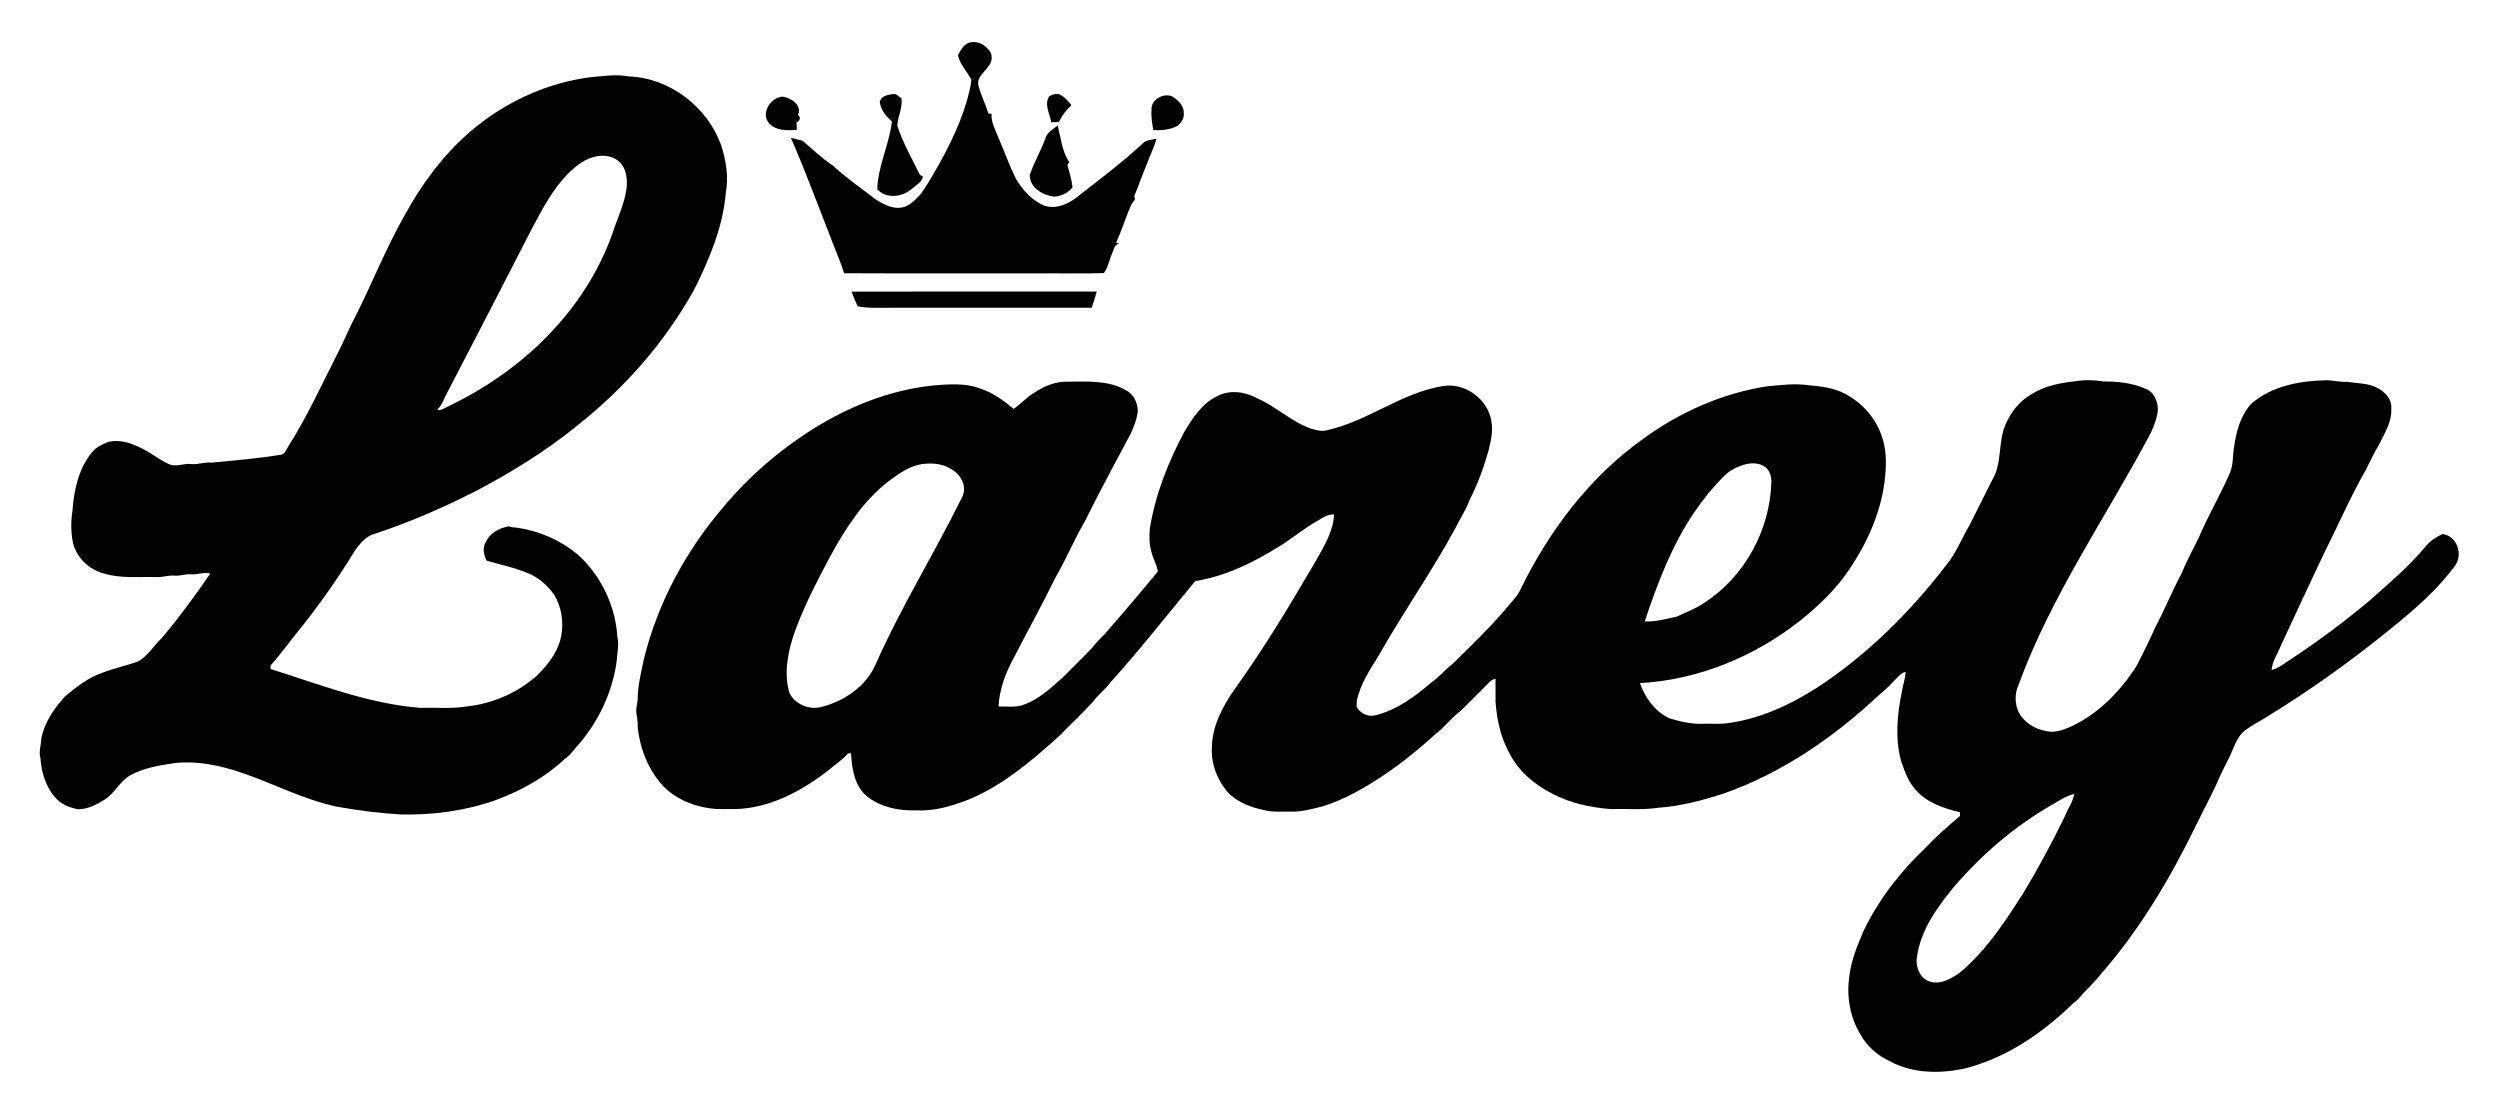
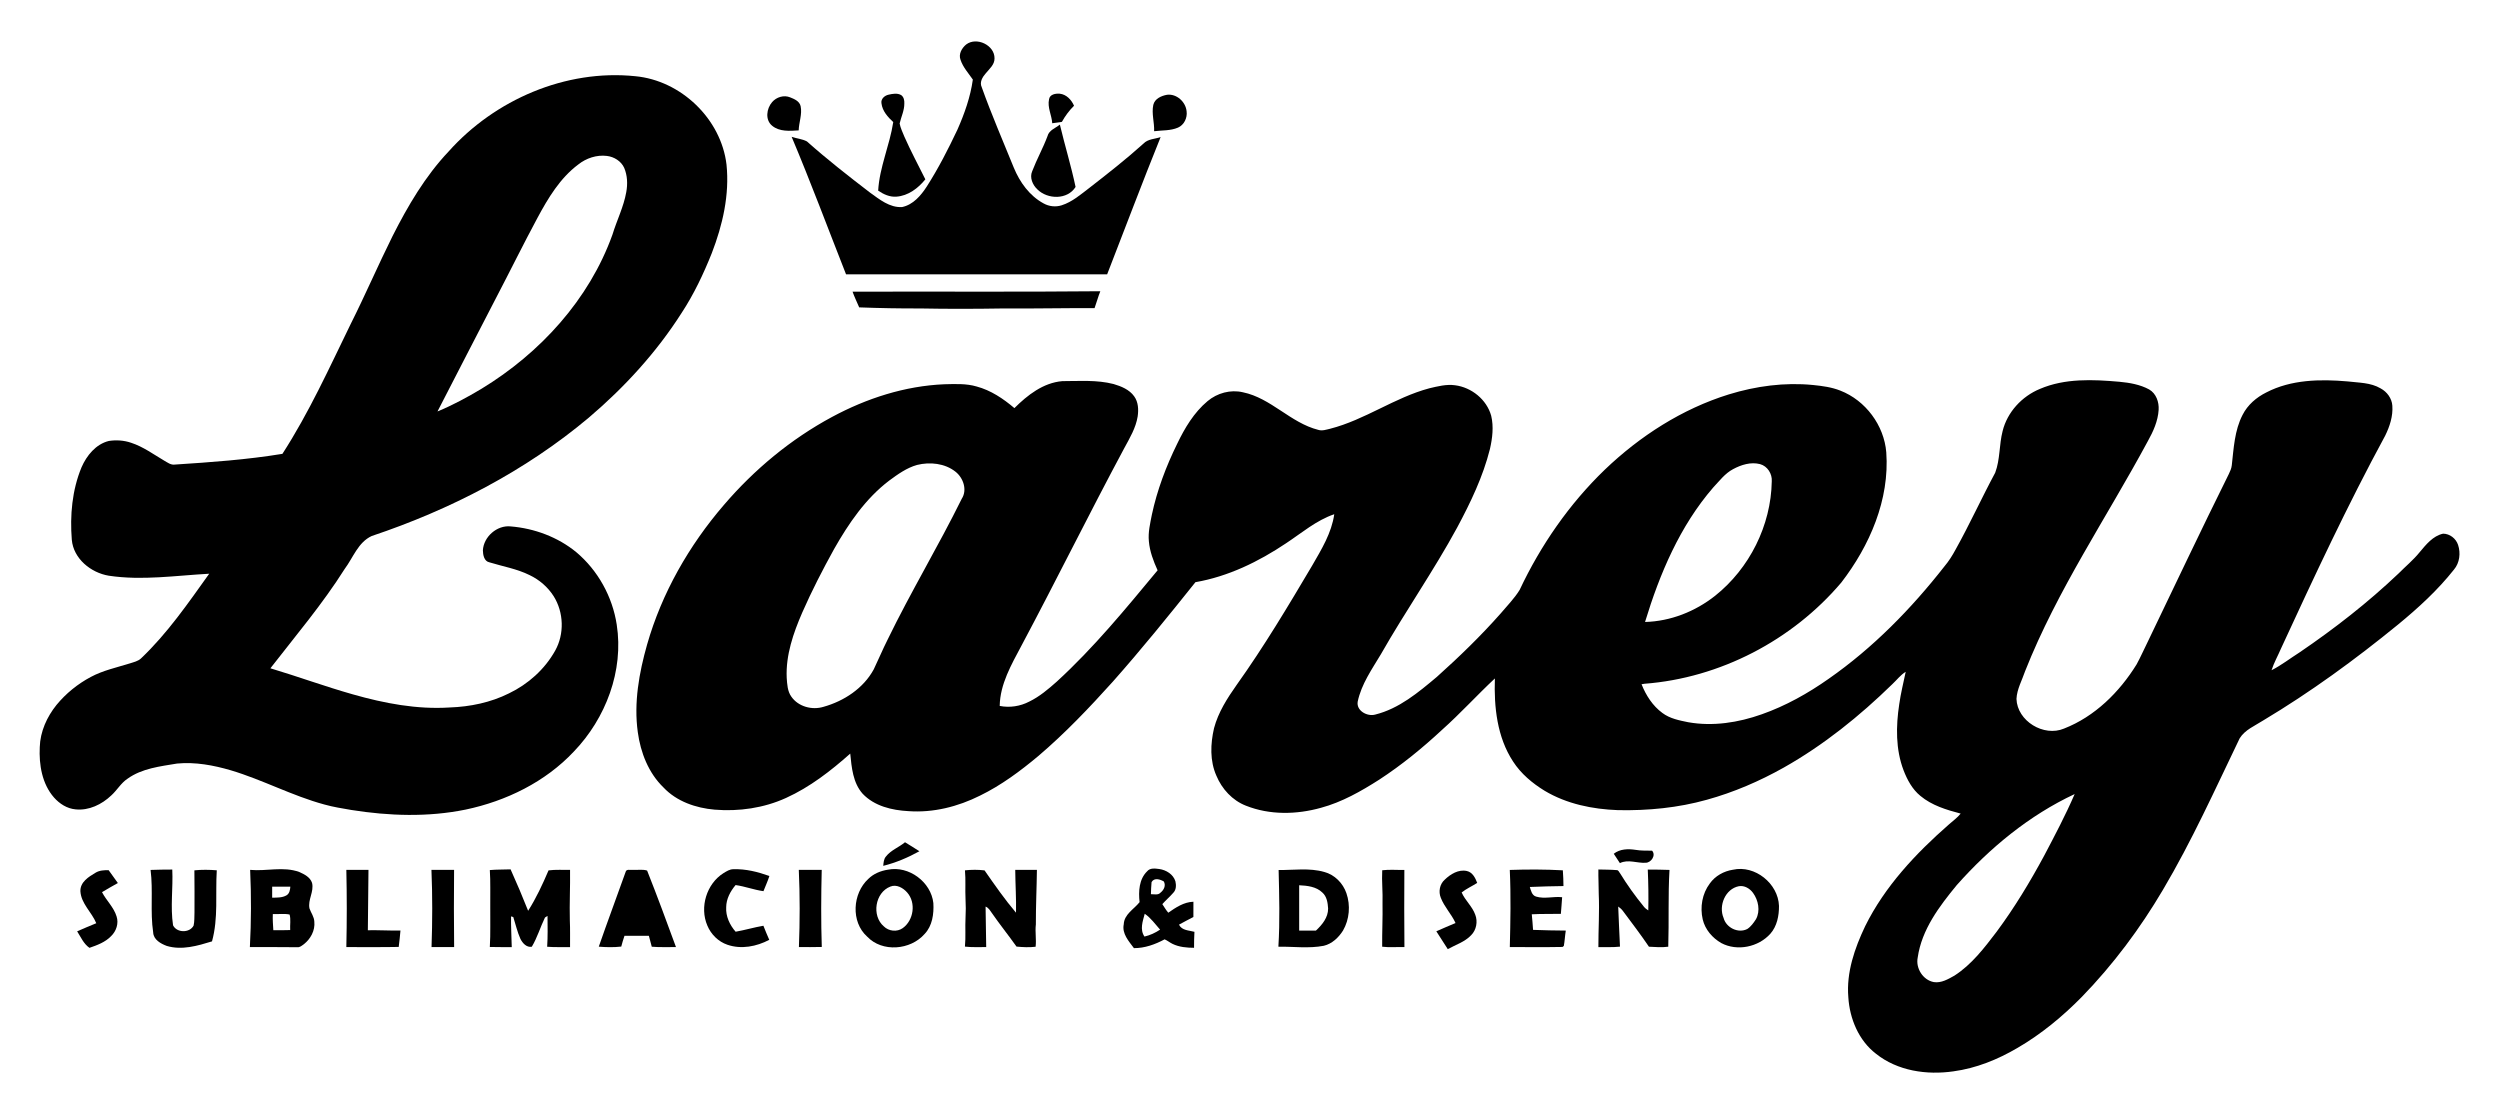
- <svg xmlns="http://www.w3.org/2000/svg" width="1571pt" height="701pt" viewBox="0 0 1571 701" version="1.1">
-   <g id="#010101ff">
-     <path fill="#010101" opacity="1.00" d=" M 601.95 34.78 C 603.78 31.13 606.40 26.57 611.01 26.47 C 614.89 26.06 618.52 28.10 620.99 30.96 C 623.87 33.56 623.82 38.51 621.36 41.37 C 618.93 45.12 614.20 47.97 614.68 53.01 C 616.11 59.27 619.20 65.01 621.03 71.15 C 621.54 71.28 622.57 71.52 623.09 71.65 C 622.70 76.81 625.46 81.27 627.13 85.95 C 630.95 94.52 634.04 103.42 638.15 111.87 C 642.29 119.10 648.16 125.72 655.93 129.11 C 663.02 131.68 670.58 128.62 676.25 124.26 C 690.39 113.13 704.94 102.43 718.10 90.13 C 720.33 87.79 723.77 87.89 726.71 87.19 C 725.31 92.54 722.72 97.46 720.87 102.65 C 717.96 109.49 715.57 116.54 712.70 123.40 C 714.33 125.39 711.57 126.99 710.85 128.77 C 707.34 136.51 705.03 144.78 701.33 152.44 C 701.86 152.62 702.94 153.00 703.48 153.19 C 700.31 153.15 700.06 156.76 698.98 158.96 C 697.10 163.11 696.40 167.90 693.66 171.60 C 680.12 172.08 666.54 171.66 652.98 171.80 C 612.13 171.74 571.28 171.92 530.43 171.71 C 527.73 163.08 523.92 154.84 520.85 146.33 C 512.96 126.38 505.56 106.22 496.97 86.55 C 499.44 87.18 501.90 87.88 504.39 88.46 C 510.53 93.68 516.34 99.40 523.09 103.83 C 531.53 111.52 540.90 118.18 550.01 125.09 C 555.61 128.79 562.96 132.57 569.63 129.48 C 575.63 126.37 579.77 120.71 583.18 115.05 C 593.10 98.57 602.35 81.43 607.74 62.88 C 608.73 58.58 610.23 54.29 610.34 49.85 C 607.48 44.86 603.40 40.49 601.95 34.78 Z" />
-     <path fill="#010101" opacity="1.00" d=" M 371.51 48.46 C 379.33 47.86 387.25 46.48 395.06 48.02 C 421.05 48.93 444.96 67.44 453.37 91.88 C 456.30 101.25 457.93 111.33 456.10 121.08 C 454.33 142.67 445.73 162.93 436.15 182.11 C 417.75 215.22 392.27 244.16 362.58 267.57 C 343.08 283.45 321.56 296.68 299.35 308.39 C 278.96 318.79 257.92 328.01 236.18 335.20 C 230.36 336.48 226.28 341.36 223.02 346.01 C 213.31 361.96 202.60 377.28 191.11 391.99 C 183.95 400.62 177.46 409.80 170.02 418.20 C 170.02 418.75 170.00 419.84 170.00 420.39 C 200.85 430.08 231.44 442.23 263.98 444.81 C 273.66 444.52 283.42 445.51 293.03 443.97 C 308.92 442.29 324.33 435.81 336.46 425.39 C 343.73 418.50 350.49 410.22 352.55 400.18 C 354.38 391.30 353.00 381.72 348.34 373.90 C 344.31 368.19 338.95 363.25 332.45 360.50 C 323.90 356.78 314.72 354.92 305.79 352.33 C 303.92 348.68 303.03 344.08 305.40 340.43 C 307.96 334.83 313.84 331.79 319.65 330.71 C 321.36 331.41 323.20 331.51 325.02 331.59 C 339.50 333.80 353.49 339.96 364.47 349.75 C 378.14 362.84 386.74 381.07 387.93 399.99 C 389.21 405.26 387.74 410.55 387.47 415.84 C 384.87 434.47 376.65 452.18 364.66 466.63 C 361.35 470.00 358.88 474.17 354.93 476.90 C 342.65 488.46 327.63 496.76 311.90 502.64 C 292.75 509.56 272.24 512.20 251.96 511.83 C 238.65 511.04 225.36 509.35 212.18 507.00 C 190.50 502.55 170.89 491.83 150.00 484.95 C 137.23 480.80 123.71 478.08 110.25 479.46 C 100.64 480.87 90.72 482.37 82.08 487.07 C 75.22 490.76 72.18 498.63 65.54 502.58 C 60.60 505.72 55.05 508.59 49.05 508.53 C 44.19 507.66 39.33 505.78 35.76 502.27 C 29.07 495.43 26.05 485.88 25.42 476.52 C 24.17 472.38 25.87 468.25 25.97 464.08 C 27.92 453.99 33.94 445.26 40.72 437.76 C 47.91 431.73 55.47 425.73 64.49 422.71 C 71.73 419.84 79.40 418.32 86.71 415.71 C 93.00 412.18 96.67 405.60 101.82 400.76 C 112.67 387.90 122.64 374.29 132.13 360.41 C 128.03 359.28 124.07 361.28 119.97 360.90 C 116.56 360.56 113.30 362.02 109.89 361.73 C 105.87 361.32 102.00 362.94 97.98 362.63 C 86.95 362.33 75.64 363.66 64.94 360.27 C 55.76 357.79 47.98 350.32 45.83 340.95 C 44.52 334.41 44.49 327.58 45.54 321.01 C 46.43 307.98 49.42 294.28 57.98 284.03 C 60.49 281.03 64.15 279.25 67.71 277.78 C 77.22 275.41 86.37 279.97 94.35 284.68 C 98.25 287.16 102.08 289.83 106.31 291.74 C 110.73 293.62 115.40 291.08 119.98 291.60 C 124.37 292.07 128.58 290.27 132.96 290.71 C 147.30 289.38 161.72 288.11 176.00 285.86 C 179.09 285.77 179.82 282.39 181.30 280.31 C 193.07 261.70 202.21 241.65 212.16 222.06 C 216.24 214.37 219.32 206.22 223.47 198.57 C 233.92 177.86 242.45 156.21 253.89 136.00 C 265.82 114.01 281.24 93.52 301.11 78.13 C 321.42 62.29 345.90 51.66 371.51 48.46 M 357.04 109.06 C 346.91 119.21 340.42 132.18 333.73 144.69 C 316.08 179.03 298.46 213.39 280.58 247.62 C 278.77 250.97 277.66 254.82 274.74 257.44 C 277.17 258.21 279.31 256.38 281.43 255.50 C 298.23 247.38 314.20 237.47 328.51 225.47 C 353.58 204.66 373.95 177.62 384.85 146.76 C 388.03 136.60 393.20 126.87 393.92 116.08 C 394.00 111.22 393.28 105.82 389.70 102.21 C 385.99 98.27 380.11 97.21 374.97 98.23 C 367.85 99.42 362.04 104.15 357.04 109.06 Z" />
-     <path fill="#010101" opacity="1.00" d=" M 552.85 63.92 C 553.78 60.34 557.84 59.55 561.00 59.12 C 563.24 58.57 564.75 60.74 566.46 61.79 C 567.39 67.80 564.08 73.22 563.87 79.03 C 567.37 89.84 573.11 99.75 578.09 109.92 C 578.57 110.16 579.53 110.64 580.01 110.88 C 579.27 114.66 575.41 116.40 572.82 118.82 C 566.84 123.89 556.97 125.07 551.26 118.99 C 551.70 104.38 558.72 90.93 560.50 76.49 C 556.90 73.14 553.31 69.03 552.85 63.92 Z" />
-     <path fill="#010101" opacity="1.00" d=" M 659.38 60.47 C 661.07 59.44 663.09 58.91 665.09 59.00 C 668.50 60.38 671.06 63.22 673.27 66.07 C 670.00 69.10 667.29 72.69 665.36 76.71 C 663.76 76.76 662.16 76.81 660.57 76.84 C 659.81 71.48 655.89 65.59 659.38 60.47 Z" />
-     <path fill="#010101" opacity="1.00" d=" M 723.62 69.07 C 722.97 61.98 733.02 57.14 738.29 61.69 C 741.18 63.90 744.11 67.06 743.87 70.97 C 744.36 74.42 742.15 77.54 739.42 79.38 C 734.85 81.51 729.71 82.14 724.71 81.70 C 724.04 77.52 723.24 73.32 723.62 69.07 Z" />
-     <path fill="#010101" opacity="1.00" d=" M 483.41 77.63 C 477.67 71.28 484.40 60.79 492.10 60.74 C 497.28 61.72 504.21 66.06 501.44 72.28 C 503.51 73.45 502.63 76.28 500.56 76.81 C 500.57 78.42 500.61 80.04 500.67 81.66 C 494.77 82.03 487.81 82.26 483.41 77.63 Z" />
-     <path fill="#010101" opacity="1.00" d=" M 656.93 86.99 C 657.89 83.05 661.85 81.27 664.66 78.81 C 666.59 86.66 667.40 95.17 671.98 102.05 C 671.66 102.42 671.03 103.18 670.72 103.56 C 672.01 108.23 673.48 112.90 673.99 117.75 C 671.10 121.27 666.67 123.50 662.11 123.54 C 655.16 122.68 647.10 117.90 647.11 110.10 C 649.65 102.12 654.07 94.87 656.93 86.99 Z" />
-     <path fill="#010101" opacity="1.00" d=" M 535.04 183.25 C 586.42 183.14 637.81 183.22 689.20 183.21 C 688.29 186.65 687.10 190.01 686.03 193.40 C 644.02 193.41 602.00 193.40 559.99 193.40 C 552.98 193.30 545.92 193.86 539.00 192.51 C 537.48 189.51 536.37 186.33 535.04 183.25 Z" />
-     <path fill="#010101" opacity="1.00" d=" M 1303.88 239.61 C 1309.83 238.61 1315.97 238.72 1321.93 239.72 C 1330.97 239.70 1340.25 240.63 1348.57 244.45 C 1353.55 246.31 1355.81 252.02 1356.02 256.98 C 1355.79 262.13 1353.76 266.97 1351.76 271.65 C 1323.77 324.47 1289.02 374.05 1268.38 430.51 C 1266.00 435.86 1266.05 442.18 1268.50 447.49 C 1271.93 454.01 1278.78 458.32 1285.99 459.39 C 1291.07 460.73 1296.28 458.78 1300.93 456.80 C 1318.42 448.81 1332.34 434.55 1342.59 418.52 C 1346.68 410.55 1350.74 402.55 1354.31 394.33 C 1360.08 383.51 1364.63 372.11 1370.42 361.30 C 1373.80 353.26 1377.89 345.55 1381.76 337.73 C 1387.59 323.97 1395.25 311.06 1401.19 297.34 C 1403.52 292.23 1402.89 286.50 1403.86 281.10 C 1405.18 271.35 1407.87 261.15 1414.69 253.74 C 1427.60 242.41 1445.34 239.30 1461.96 238.95 C 1466.36 238.92 1470.63 240.31 1475.06 239.91 C 1481.21 240.97 1487.74 240.66 1493.46 243.57 C 1498.61 245.87 1503.28 250.98 1502.66 256.98 C 1503.11 265.35 1498.34 272.56 1494.78 279.75 C 1491.68 284.85 1489.20 290.29 1486.51 295.60 C 1476.89 312.43 1469.23 330.27 1460.49 347.56 C 1451.45 366.83 1442.31 386.05 1433.43 405.40 C 1431.42 410.61 1427.96 415.35 1427.42 421.05 C 1431.98 419.94 1435.52 416.77 1439.42 414.35 C 1456.51 403.14 1472.87 390.84 1488.60 377.79 C 1500.96 366.80 1513.74 356.12 1524.31 343.30 C 1527.16 339.85 1530.91 337.35 1534.99 335.58 C 1543.81 336.71 1547.82 348.05 1543.02 355.10 C 1532.03 370.25 1517.77 382.63 1503.28 394.33 C 1477.92 415.08 1451.19 434.17 1423.22 451.24 C 1419.03 453.61 1414.84 456.03 1410.93 458.85 C 1406.94 461.83 1404.98 466.57 1403.06 470.98 C 1400.95 476.37 1398.00 481.35 1395.57 486.59 C 1391.00 497.41 1385.28 507.71 1380.16 518.27 C 1363.82 551.96 1344.47 584.46 1319.71 612.67 C 1315.56 618.13 1310.14 622.43 1306.00 627.89 C 1301.20 631.43 1297.40 636.06 1292.69 639.71 C 1276.24 653.83 1257.16 665.40 1236.12 671.09 C 1220.00 674.88 1202.10 674.89 1187.27 666.73 C 1179.67 663.12 1173.09 657.39 1169.04 649.96 C 1162.52 639.20 1160.29 626.19 1162.09 613.81 C 1163.16 603.71 1167.14 594.26 1171.06 585.00 C 1180.40 565.55 1193.79 548.19 1209.36 533.33 C 1216.33 525.95 1223.96 519.28 1231.70 512.72 C 1231.67 512.14 1231.62 510.96 1231.59 510.38 C 1221.65 508.01 1211.18 504.60 1204.19 496.72 C 1199.48 491.83 1197.10 485.33 1194.90 479.05 C 1190.74 464.74 1192.11 449.54 1195.04 435.14 C 1195.75 430.84 1197.20 426.68 1197.54 422.32 C 1194.87 422.56 1193.32 424.84 1191.55 426.52 C 1188.17 429.86 1185.03 433.45 1181.24 436.32 C 1152.82 463.03 1119.91 485.82 1082.88 498.76 C 1069.59 503.02 1055.95 506.64 1041.98 507.60 C 1032.06 509.11 1021.99 508.11 1012.00 508.42 C 999.60 507.44 987.10 504.80 976.01 499.01 C 964.23 493.19 953.54 484.12 947.89 472.06 C 942.78 462.53 940.59 451.74 939.80 441.04 C 939.73 436.19 939.87 431.33 939.76 426.48 C 936.71 427.13 934.96 429.88 932.82 431.87 C 927.62 436.97 922.63 442.30 917.29 447.24 C 911.55 451.51 907.30 457.40 901.61 461.72 C 891.65 470.81 881.12 479.28 869.96 486.85 C 858.06 494.82 845.52 502.12 831.82 506.53 C 825.01 508.23 818.12 510.26 811.02 510.02 C 805.70 509.82 800.29 510.54 795.06 509.24 C 786.33 507.47 777.49 504.29 771.32 497.60 C 764.86 489.98 760.98 480.02 761.55 469.98 C 761.59 456.30 768.34 443.91 775.93 432.97 C 794.44 407.26 810.72 380.03 826.72 352.72 C 831.89 343.55 837.83 334.04 838.33 323.24 C 834.26 323.07 830.91 325.51 827.58 327.48 C 819.37 332.08 812.19 338.24 804.19 343.17 C 787.93 353.36 770.24 362.10 751.13 365.14 C 733.40 386.39 716.39 408.30 697.79 428.82 C 694.65 433.31 690.04 436.48 686.88 440.97 C 680.03 448.42 672.60 455.31 665.56 462.58 C 648.11 478.21 629.84 493.92 607.84 502.77 C 597.69 506.65 586.94 509.84 575.95 509.20 C 565.26 509.66 553.90 507.42 545.27 500.79 C 537.00 494.33 535.26 483.07 534.81 473.25 C 534.30 473.32 533.29 473.46 532.79 473.54 C 529.02 477.91 524.05 480.95 519.73 484.71 C 503.06 497.49 483.39 507.92 461.96 508.43 C 457.98 508.34 454.00 508.49 450.02 508.38 C 438.33 507.50 426.60 503.30 417.95 495.19 C 407.86 485.10 402.27 471.12 400.74 457.08 C 400.87 454.02 400.36 451.01 399.89 448.01 C 399.42 444.98 400.68 442.07 400.74 439.06 C 400.83 430.54 402.92 422.21 404.70 413.92 C 413.28 378.97 430.82 346.49 454.12 319.16 C 471.25 298.46 492.05 280.86 515.07 267.02 C 539.84 252.28 567.97 242.31 596.96 241.57 C 603.34 241.37 609.84 241.82 615.86 244.12 C 623.81 246.66 630.67 251.63 636.98 256.95 C 641.47 253.84 645.08 249.62 649.83 246.86 C 656.07 242.63 663.42 239.58 671.08 239.85 C 683.16 239.81 696.14 238.83 707.07 244.98 C 712.08 247.25 714.84 252.75 715.01 258.07 C 714.49 263.16 712.65 267.98 710.50 272.59 C 700.73 290.87 690.86 309.10 681.68 327.70 C 674.93 339.19 669.89 351.59 663.17 363.09 C 655.13 379.58 646.23 395.61 637.83 411.92 C 632.33 421.77 628.04 432.59 627.47 443.98 C 632.87 443.78 638.53 444.82 643.67 442.70 C 652.84 439.38 660.05 432.54 667.27 426.26 C 673.70 419.68 680.37 413.32 686.72 406.66 C 689.62 402.61 693.62 399.55 696.63 395.60 C 707.20 383.68 717.32 371.37 727.59 359.19 C 727.04 354.74 724.41 350.94 723.52 346.57 C 722.06 341.91 722.21 336.97 722.55 332.16 C 726.02 310.75 734.04 290.30 744.29 271.26 C 749.52 262.57 755.45 253.38 764.96 248.94 C 772.90 244.62 782.81 246.23 790.45 250.48 C 802.15 255.66 811.56 265.01 823.73 269.30 C 826.89 270.25 830.28 271.32 833.60 270.42 C 859.49 264.81 880.83 246.57 907.21 242.52 C 920.97 240.50 935.16 251.07 937.20 264.82 C 938.39 271.04 936.81 277.33 935.34 283.36 C 932.29 294.02 928.45 304.49 923.40 314.37 C 921.27 320.52 917.42 325.80 914.70 331.66 C 899.75 359.23 881.63 384.92 866.22 412.22 C 860.78 420.95 854.96 429.77 852.68 439.95 C 852.56 441.39 852.49 442.84 852.49 444.30 C 854.97 448.51 860.31 450.91 865.04 449.30 C 878.05 445.92 889.10 437.73 899.15 429.11 C 904.25 425.61 908.12 420.72 913.03 417.00 C 924.26 405.93 935.68 395.02 945.90 383.00 C 949.02 379.06 952.87 375.60 955.16 371.05 C 973.14 333.88 998.83 299.75 1032.67 275.67 C 1055.71 258.92 1082.47 246.99 1110.73 242.73 C 1119.41 241.97 1128.18 240.78 1136.88 242.13 C 1143.67 242.62 1150.51 243.57 1156.84 246.21 C 1168.62 251.47 1178.25 261.56 1182.42 273.83 C 1185.36 281.78 1185.43 290.45 1184.68 298.79 C 1182.84 319.98 1174.02 340.00 1162.30 357.54 C 1153.93 370.16 1142.85 380.70 1131.08 390.12 C 1102.44 412.69 1067.07 427.25 1030.54 429.28 C 1033.83 438.56 1040.13 447.36 1049.31 451.46 C 1056.04 453.44 1063.00 455.13 1070.07 454.82 C 1074.72 454.66 1079.40 455.05 1084.06 454.64 C 1104.93 452.21 1124.51 443.25 1142.04 431.99 C 1173.59 411.34 1200.58 384.37 1223.48 354.54 C 1229.54 347.07 1232.86 337.95 1237.78 329.78 C 1242.54 320.48 1247.09 311.07 1251.84 301.76 C 1258.26 291.28 1255.44 278.17 1260.12 267.08 C 1263.48 259.15 1269.09 251.89 1276.70 247.64 C 1284.82 242.52 1294.46 240.61 1303.88 239.61 M 579.49 291.60 C 571.49 292.77 564.78 297.68 558.45 302.37 C 542.20 314.88 530.98 332.53 521.33 350.33 C 513.48 365.12 505.71 380.03 499.89 395.75 C 495.36 408.10 492.38 422.00 495.91 434.97 C 499.14 442.52 508.50 446.35 516.27 444.23 C 530.62 440.55 544.31 431.26 550.32 417.34 C 566.24 381.28 587.20 347.77 604.57 312.43 C 608.09 305.85 603.60 297.71 597.44 294.60 C 592.15 291.22 585.54 290.90 579.49 291.60 M 1097.42 291.64 C 1092.15 292.88 1087.12 295.42 1083.26 299.25 C 1076.39 306.20 1070.17 313.79 1064.72 321.90 C 1050.48 342.81 1041.52 366.66 1033.53 390.50 C 1040.38 390.84 1046.98 388.86 1053.63 387.53 C 1059.40 384.76 1065.49 382.55 1070.84 378.91 C 1096.24 362.56 1112.31 333.07 1113.13 302.96 C 1113.25 299.50 1112.18 295.77 1109.37 293.57 C 1106.02 290.94 1101.41 290.80 1097.42 291.64 M 1288.36 506.35 C 1265.17 519.86 1244.58 537.68 1227.20 558.08 C 1217.00 570.70 1206.97 584.60 1204.67 601.08 C 1203.69 605.61 1205.16 610.42 1208.07 613.95 C 1211.26 617.34 1216.49 618.16 1220.84 616.83 C 1226.89 614.92 1232.21 611.14 1236.65 606.67 C 1250.47 593.76 1260.82 577.73 1271.01 561.95 C 1280.55 546.19 1289.27 529.93 1297.36 513.38 C 1299.19 508.45 1302.57 504.14 1303.48 498.88 C 1297.93 500.23 1293.32 503.71 1288.36 506.35 Z" />
+ <svg xmlns="http://www.w3.org/2000/svg" width="1885pt" height="841pt" viewBox="0 0 1885 841" version="1.1">
+   <g id="#000000ff">
+     <path fill="#000000" opacity="1.00" d=" M 728.47 33.56 C 736.31 27.53 750.07 34.06 749.87 44.08 C 749.92 48.82 745.91 52.02 743.18 55.39 C 740.72 58.16 738.44 62.03 740.23 65.77 C 747.54 86.29 756.25 106.28 764.42 126.47 C 768.93 137.38 776.26 147.65 786.83 153.36 C 790.94 155.68 795.96 156.24 800.48 154.80 C 808.50 152.25 814.92 146.57 821.51 141.57 C 835.36 130.81 849.18 119.98 862.22 108.23 C 865.58 104.73 870.78 104.85 875.11 103.37 C 861.25 137.69 848.22 172.34 834.79 206.84 C 769.16 206.80 703.54 206.82 637.91 206.83 C 624.30 172.25 611.32 137.41 596.89 103.16 C 600.69 104.46 604.86 104.74 608.43 106.64 C 623.67 120.22 639.78 132.79 655.98 145.21 C 663.14 150.33 670.83 156.70 680.18 156.12 C 688.49 154.39 694.36 147.46 698.78 140.65 C 707.54 126.96 714.96 112.45 721.90 97.76 C 727.24 85.70 731.70 73.12 733.52 60.01 C 730.24 55.21 726.12 50.76 724.26 45.15 C 722.58 40.82 725.18 36.29 728.47 33.56 Z" />
+     <path fill="#000000" opacity="1.00" d=" M 338.26 114.21 C 373.12 75.17 426.53 52.06 479.03 57.46 C 513.46 60.67 543.74 89.67 547.79 124.11 C 550.15 146.87 544.86 169.71 536.70 190.85 C 530.44 206.51 523.20 221.85 513.93 235.96 C 494.96 265.74 470.85 292.03 444.01 314.86 C 396.07 355.15 339.47 384.32 280.27 404.15 C 269.98 408.90 266.27 420.46 259.89 428.98 C 243.21 455.39 222.99 479.26 203.88 503.89 C 224.72 510.14 245.17 517.64 266.11 523.57 C 289.77 530.30 314.36 535.03 339.07 533.43 C 354.46 532.89 369.92 529.72 383.76 522.80 C 398.20 515.86 410.75 504.66 418.58 490.62 C 425.64 478.04 425.11 461.71 417.45 449.52 C 413.08 442.66 406.68 437.13 399.34 433.64 C 389.76 428.88 379.11 427.11 368.97 423.98 C 365.02 423.19 364.15 418.37 364.10 414.99 C 364.61 404.76 374.74 395.82 385.01 396.91 C 402.91 398.37 420.56 404.91 434.51 416.34 C 450.85 430.09 461.82 449.93 465.02 471.03 C 470.42 505.72 456.74 541.64 432.71 566.64 C 411.17 589.62 381.61 604.01 351.04 610.44 C 322.70 616.23 293.36 615.24 264.91 610.72 C 258.10 609.54 251.25 608.48 244.58 606.60 C 220.34 600.04 198.06 587.96 174.01 580.80 C 160.93 576.96 147.19 574.42 133.53 575.71 C 120.72 577.85 107.02 579.35 96.17 587.14 C 91.18 590.43 88.27 595.83 83.89 599.77 C 76.78 606.54 67.00 611.33 56.99 610.26 C 50.56 609.71 44.88 606.03 40.69 601.29 C 31.68 591.01 29.34 576.59 29.98 563.35 C 30.32 551.65 35.35 540.54 42.60 531.52 C 49.70 522.88 58.55 515.71 68.41 510.45 C 77.67 505.48 88.03 503.28 97.99 500.18 C 100.88 499.21 104.08 498.58 106.36 496.41 C 126.25 477.52 141.85 454.80 157.74 432.59 C 132.55 433.96 107.16 437.88 82.00 434.08 C 68.50 431.83 55.40 421.26 54.14 407.00 C 52.68 388.60 54.35 369.57 61.45 352.40 C 65.32 343.49 72.26 334.88 82.09 332.48 C 87.69 331.62 93.55 332.01 98.92 333.87 C 107.95 336.82 115.66 342.52 123.76 347.29 C 126.29 348.69 128.82 350.78 131.91 350.28 C 159.00 348.53 186.13 346.60 212.94 342.20 C 232.98 311.18 248.25 277.46 264.40 244.34 C 275.40 222.46 285.08 199.94 295.99 178.01 C 307.51 155.22 320.62 132.86 338.26 114.21 M 436.01 124.03 C 422.26 134.31 413.28 149.35 405.28 164.21 C 394.61 184.06 384.67 204.28 374.23 224.25 C 359.51 252.95 344.50 281.50 329.86 310.24 C 341.38 305.50 352.35 299.53 363.03 293.15 C 407.17 266.31 444.22 225.90 461.81 176.86 C 465.06 166.14 470.24 156.01 472.19 144.92 C 473.34 138.82 473.08 132.31 470.64 126.55 C 468.31 121.47 463.06 118.23 457.62 117.57 C 449.92 116.61 442.02 119.24 436.01 124.03 Z" />
+     <path fill="#000000" opacity="1.00" d=" M 664.63 77.94 C 663.99 74.60 667.05 71.98 670.04 71.38 C 673.09 70.70 676.55 70.04 679.43 71.67 C 681.47 73.05 681.99 75.71 681.86 78.02 C 681.92 83.30 679.46 88.10 678.33 93.14 C 678.99 96.60 680.59 99.78 681.89 103.02 C 686.71 113.97 692.40 124.50 697.71 135.21 C 692.32 141.92 684.76 147.66 675.90 148.28 C 670.88 148.67 666.18 146.51 662.14 143.75 C 663.16 125.97 670.85 109.53 673.51 92.05 C 669.40 88.29 665.31 83.69 664.63 77.94 Z" />
+     <path fill="#000000" opacity="1.00" d=" M 790.99 74.83 C 791.54 71.11 795.96 70.38 799.05 70.65 C 804.11 71.20 807.89 75.26 809.82 79.73 C 806.20 83.32 803.13 87.43 800.67 91.89 C 798.24 92.30 795.80 92.61 793.38 92.93 C 793.03 86.83 789.59 81.00 790.99 74.83 Z" />
+     <path fill="#000000" opacity="1.00" d=" M 869.59 79.08 C 870.69 74.40 875.64 72.24 879.94 71.46 C 887.22 70.56 894.01 76.81 894.70 83.92 C 895.36 88.83 892.85 94.19 888.20 96.22 C 882.53 98.66 876.20 98.18 870.21 98.94 C 870.48 92.30 868.18 85.69 869.59 79.08 Z" />
+     <path fill="#000000" opacity="1.00" d=" M 582.16 77.01 C 585.40 73.21 591.02 71.45 595.74 73.39 C 598.95 74.67 602.79 76.26 603.67 80.02 C 604.97 86.14 602.38 92.19 602.21 98.31 C 595.49 98.74 587.73 99.42 582.20 94.81 C 576.76 90.40 577.96 81.84 582.16 77.01 Z" />
+     <path fill="#000000" opacity="1.00" d=" M 789.80 102.69 C 790.92 98.15 795.87 96.61 799.15 93.95 C 802.88 109.67 807.66 125.14 810.98 140.97 C 804.86 150.75 789.92 150.44 782.21 142.83 C 778.61 139.48 776.17 133.91 778.27 129.14 C 781.70 120.14 786.43 111.71 789.80 102.69 Z" />
+     <path fill="#000000" opacity="1.00" d=" M 642.83 219.94 C 705.10 219.69 767.38 220.22 829.65 219.59 C 827.94 223.75 826.85 228.13 825.29 232.35 C 802.19 232.20 779.11 232.78 756.01 232.58 C 735.33 232.93 714.63 232.97 693.95 232.57 C 678.57 232.62 663.20 232.34 647.83 231.76 C 646.15 227.83 644.27 223.97 642.83 219.94 Z" />
+     <path fill="#000000" opacity="1.00" d=" M 764.86 307.72 C 774.69 297.92 786.63 288.58 800.97 287.38 C 813.84 287.36 826.99 286.31 839.61 289.55 C 845.40 291.25 851.52 293.72 855.16 298.81 C 858.33 303.16 858.55 308.88 857.80 314.03 C 856.41 322.65 851.85 330.25 847.75 337.81 C 821.25 387.24 796.44 437.56 770.06 487.05 C 762.56 501.18 754.05 515.81 753.78 532.27 C 761.33 533.77 769.25 532.55 776.06 529.00 C 783.81 525.23 790.45 519.60 796.84 513.91 C 824.73 488.38 848.74 459.06 872.83 430.02 C 869.68 423.05 866.89 415.78 866.25 408.10 C 865.58 401.34 867.22 394.68 868.50 388.10 C 872.46 369.54 879.22 351.66 887.57 334.66 C 893.28 322.76 900.25 311.03 910.49 302.46 C 917.78 296.36 927.77 293.57 937.12 295.77 C 958.41 300.15 973.05 318.84 993.98 324.12 C 996.96 325.07 1000.01 323.93 1002.93 323.27 C 1029.21 316.55 1051.54 299.76 1077.72 292.77 C 1084.04 291.28 1090.55 289.59 1097.09 290.48 C 1109.55 292.06 1120.97 301.26 1124.36 313.48 C 1126.34 321.74 1125.27 330.39 1123.41 338.57 C 1118.19 359.39 1108.82 378.85 1098.74 397.70 C 1080.99 430.42 1059.59 460.97 1041.19 493.31 C 1034.41 504.67 1026.48 515.82 1023.71 529.00 C 1022.53 535.94 1030.96 540.45 1036.91 538.79 C 1054.94 534.30 1069.48 522.06 1083.38 510.38 C 1100.24 495.27 1116.55 479.49 1131.54 462.51 C 1136.40 456.72 1141.82 451.28 1145.80 444.82 C 1161.66 411.14 1183.19 380.01 1210.02 354.14 C 1236.54 328.75 1268.32 308.31 1303.53 297.38 C 1324.01 291.07 1345.71 288.17 1367.10 290.30 C 1374.04 291.00 1381.07 291.93 1387.60 294.52 C 1406.62 301.92 1420.61 320.69 1422.25 341.04 C 1424.85 376.73 1409.75 411.45 1388.32 439.26 C 1351.39 482.78 1296.91 511.23 1239.90 515.56 C 1239.36 515.65 1238.28 515.83 1237.73 515.92 C 1241.02 524.25 1246.13 532.24 1253.45 537.58 C 1259.08 541.81 1266.15 543.19 1272.91 544.56 C 1291.52 547.86 1310.73 544.85 1328.39 538.57 C 1346.41 532.23 1363.22 522.80 1378.81 511.82 C 1412.26 488.48 1441.06 459.04 1466.14 427.00 C 1469.39 423.14 1472.09 418.87 1474.48 414.42 C 1485.09 395.43 1494.08 375.59 1504.38 356.43 C 1508.16 346.39 1507.29 335.35 1509.97 325.04 C 1513.49 310.71 1524.54 298.82 1538.09 293.24 C 1556.95 285.15 1578.00 286.09 1598.01 287.85 C 1605.70 288.57 1613.58 289.90 1620.45 293.64 C 1625.77 296.69 1628.00 303.20 1627.61 309.07 C 1627.10 317.48 1623.54 325.34 1619.48 332.60 C 1588.43 390.27 1551.15 444.85 1526.95 506.01 C 1524.63 512.93 1520.78 519.55 1520.42 526.97 C 1520.99 543.70 1541.02 555.78 1556.24 549.36 C 1579.47 540.30 1598.00 521.94 1610.97 500.99 C 1614.09 495.35 1616.62 489.39 1619.53 483.63 C 1639.77 441.53 1659.75 399.29 1680.52 357.44 C 1681.53 355.35 1682.52 353.18 1682.77 350.83 C 1684.22 337.99 1684.83 324.55 1690.89 312.85 C 1694.69 305.30 1701.33 299.60 1708.82 295.89 C 1727.57 286.15 1749.47 285.79 1770.05 287.58 C 1778.46 288.62 1787.47 288.38 1794.99 292.85 C 1799.81 295.43 1803.46 300.35 1803.82 305.89 C 1804.40 313.78 1801.86 321.51 1798.42 328.51 C 1770.05 380.83 1744.87 434.82 1719.94 488.85 C 1717.57 494.38 1714.58 499.64 1712.73 505.37 C 1720.20 501.57 1726.84 496.36 1733.91 491.88 C 1760.20 474.00 1785.38 454.38 1808.44 432.47 C 1813.74 427.10 1819.62 422.30 1824.38 416.41 C 1829.21 410.66 1834.36 404.10 1842.08 402.39 C 1847.19 402.42 1851.81 406.06 1853.39 410.87 C 1855.44 417.03 1854.58 424.41 1850.30 429.46 C 1838.01 445.02 1823.29 458.46 1808.01 471.01 C 1775.79 497.32 1742.08 521.92 1706.36 543.28 C 1700.18 547.27 1692.71 550.22 1688.70 556.72 C 1670.19 595.16 1652.62 634.17 1630.85 670.93 C 1613.67 700.08 1593.27 727.38 1569.69 751.67 C 1555.18 766.41 1539.09 779.73 1521.17 790.14 C 1506.31 798.87 1490.01 805.50 1472.84 807.80 C 1452.74 810.70 1430.73 807.49 1414.50 794.54 C 1401.42 784.49 1394.64 768.08 1393.64 751.93 C 1392.07 733.22 1398.41 714.99 1406.33 698.34 C 1421.16 668.30 1444.51 643.50 1469.49 621.62 C 1472.49 618.95 1475.81 616.60 1478.35 613.45 C 1467.63 610.63 1456.58 607.31 1447.94 600.07 C 1441.87 595.11 1438.07 588.01 1435.29 580.81 C 1429.25 564.97 1429.51 547.54 1432.02 531.01 C 1433.17 522.76 1435.21 514.68 1436.90 506.54 C 1432.95 508.94 1430.19 512.73 1426.84 515.83 C 1402.16 539.92 1375.05 561.78 1344.95 578.76 C 1326.64 589.05 1307.21 597.42 1286.95 603.02 C 1265.22 609.11 1242.51 611.30 1219.99 610.85 C 1200.82 610.17 1181.31 606.20 1164.69 596.26 C 1155.38 590.57 1146.78 583.37 1140.83 574.14 C 1128.78 555.75 1126.41 533.02 1127.14 511.55 C 1113.59 524.20 1101.11 537.99 1087.26 550.33 C 1072.50 564.04 1056.84 576.84 1039.96 587.85 C 1026.22 596.62 1011.82 604.83 995.97 609.09 C 977.57 614.24 957.34 614.64 939.40 607.48 C 929.22 603.53 921.32 594.89 917.17 584.91 C 912.15 573.66 912.66 560.82 915.38 549.06 C 918.56 537.08 925.33 526.49 932.41 516.46 C 953.05 487.52 971.29 456.99 989.38 426.43 C 996.40 414.27 1004.03 401.88 1006.03 387.72 C 992.46 392.34 981.46 401.88 969.66 409.65 C 948.99 423.51 926.04 434.69 901.35 438.97 C 881.07 464.37 860.61 489.66 839.05 513.99 C 821.38 533.61 803.14 552.80 783.01 569.94 C 769.38 581.34 754.99 592.06 738.97 599.88 C 722.34 608.22 703.62 612.96 684.96 611.60 C 672.55 610.96 659.25 607.81 650.43 598.47 C 643.09 590.23 642.13 578.70 641.08 568.22 C 626.41 581.25 610.67 593.49 592.70 601.64 C 575.93 609.29 557.13 611.98 538.83 610.48 C 524.69 609.26 510.20 604.31 500.28 593.76 C 488.96 582.82 482.98 567.43 480.90 552.06 C 477.82 529.84 481.86 507.36 487.91 485.99 C 499.01 447.14 519.52 411.29 545.81 380.75 C 568.74 353.97 596.31 331.08 627.40 314.36 C 653.45 300.34 682.37 290.96 712.07 289.73 C 720.19 289.55 728.50 289.09 736.39 291.42 C 747.11 294.30 756.50 300.60 764.86 307.72 M 1306.77 353.72 C 1300.60 356.96 1296.41 362.69 1291.71 367.63 C 1266.64 396.62 1251.39 432.63 1240.36 468.97 C 1259.55 468.47 1278.17 461.09 1293.16 449.25 C 1319.10 428.63 1335.36 396.16 1335.91 362.99 C 1336.35 357.30 1332.68 351.45 1327.08 349.94 C 1320.13 348.15 1312.89 350.43 1306.77 353.72 M 691.45 350.57 C 683.63 352.77 676.91 357.62 670.45 362.37 C 652.65 375.89 639.85 394.71 628.92 413.94 C 620.27 429.58 612.08 445.50 604.89 461.87 C 598.17 477.37 592.40 493.94 593.18 511.09 C 593.54 515.93 593.73 521.20 596.69 525.30 C 601.93 532.86 612.40 535.60 621.00 532.92 C 636.41 528.59 651.00 519.02 658.78 504.74 C 662.37 497.31 665.52 489.67 669.25 482.30 C 686.73 446.29 707.45 411.96 725.16 376.07 C 729.49 369.40 726.32 360.25 720.41 355.64 C 712.37 349.29 701.16 348.16 691.45 350.57 M 1475.36 667.41 C 1462.22 683.39 1448.95 700.92 1445.95 721.99 C 1444.31 730.04 1449.91 738.98 1458.10 740.50 C 1463.72 741.37 1468.92 738.27 1473.63 735.63 C 1486.68 727.26 1496.20 714.68 1505.48 702.50 C 1518.89 684.41 1530.57 665.09 1541.25 645.28 C 1549.33 629.97 1557.42 614.61 1564.30 598.72 C 1530.07 614.74 1500.34 639.26 1475.36 667.41 Z" />
+     <path fill="#000000" opacity="1.00" d=" M 682.38 635.05 C 686.05 637.22 689.62 639.56 693.23 641.84 C 684.62 646.60 675.51 650.48 665.96 652.85 C 666.23 650.44 666.30 647.83 667.94 645.89 C 671.70 641.01 677.75 638.92 682.38 635.05 Z" />
+     <path fill="#000000" opacity="1.00" d=" M 1216.78 643.74 C 1221.43 640.04 1227.62 639.92 1233.23 640.79 C 1237.34 641.51 1241.51 641.32 1245.67 641.41 C 1248.77 644.82 1245.07 650.39 1240.95 650.52 C 1234.41 650.99 1227.69 647.69 1221.40 650.79 C 1219.90 648.40 1218.36 646.06 1216.78 643.74 Z" />
+     <path fill="#000000" opacity="1.00" d=" M 545.46 658.38 C 547.75 656.99 550.16 655.38 552.94 655.39 C 562.25 655.08 571.41 657.38 580.12 660.50 C 578.90 664.42 577.10 668.12 575.65 671.95 C 568.54 670.97 561.76 668.34 554.64 667.33 C 550.70 672.01 547.60 677.75 547.55 684.02 C 547.13 690.89 550.22 697.43 554.66 702.52 C 561.70 701.28 568.56 699.22 575.60 698.01 C 576.97 701.59 578.50 705.10 580.02 708.63 C 570.48 713.68 558.92 715.94 548.50 712.35 C 541.61 710.03 536.08 704.49 533.31 697.82 C 527.40 684.03 532.75 666.40 545.46 658.38 Z" />
+     <path fill="#000000" opacity="1.00" d=" M 669.53 655.74 C 685.27 652.58 702.02 665.01 703.75 680.91 C 704.23 689.05 703.01 698.10 697.13 704.24 C 686.51 716.39 665.21 718.24 653.82 706.19 C 641.40 695.06 642.79 673.65 654.71 662.69 C 658.68 658.76 664.06 656.57 669.53 655.74 M 671.35 668.47 C 659.75 672.94 657.04 690.52 666.42 698.50 C 670.11 702.19 676.37 702.87 680.65 699.81 C 688.92 693.92 690.83 680.71 684.05 672.99 C 681.02 669.51 676.01 666.55 671.35 668.47 Z" />
+     <path fill="#000000" opacity="1.00" d=" M 864.94 656.97 C 867.15 654.24 871.02 654.84 874.10 655.24 C 879.33 655.96 884.64 659.25 886.26 664.50 C 886.89 667.35 886.94 670.75 884.79 673.02 C 882.16 676.07 879.06 678.68 876.40 681.72 C 877.84 683.90 879.16 686.18 880.87 688.19 C 886.57 684.24 892.62 680.13 899.84 679.91 C 899.81 683.74 899.81 687.58 899.82 691.42 C 896.16 693.26 892.57 695.25 888.96 697.19 C 891.13 701.66 896.46 701.45 900.61 702.59 C 900.39 706.60 900.30 710.62 900.31 714.64 C 894.80 714.61 889.12 714.13 884.10 711.69 C 882.02 710.69 880.23 709.15 878.12 708.26 C 870.99 712.10 863.19 714.92 854.98 714.90 C 851.11 709.65 845.84 704.00 847.31 696.90 C 847.62 689.33 855.03 685.55 859.25 680.22 C 858.35 672.22 858.79 662.94 864.94 656.97 M 868.28 665.09 C 867.93 668.12 867.95 671.18 867.79 674.23 C 870.20 674.17 873.18 675.13 875.05 673.04 C 877.58 671.02 879.23 667.70 877.52 664.62 C 874.68 662.98 870.32 661.56 868.28 665.09 M 863.13 688.97 C 861.66 694.57 859.25 700.84 862.93 706.17 C 867.15 705.18 871.11 703.35 874.71 700.94 C 871.02 696.81 867.75 692.14 863.13 688.97 Z" />
+     <path fill="#000000" opacity="1.00" d=" M 1205.18 655.59 C 1209.80 655.75 1214.44 655.65 1219.05 656.07 C 1220.37 656.04 1220.75 657.60 1221.51 658.43 C 1226.88 667.20 1232.89 675.57 1239.39 683.53 C 1240.30 684.73 1241.53 685.63 1242.81 686.46 C 1243.03 676.19 1242.88 665.91 1242.42 655.65 C 1247.87 655.55 1253.33 655.82 1258.80 655.92 C 1257.67 675.20 1258.48 694.54 1257.87 713.82 C 1253.04 714.47 1248.14 714.09 1243.30 713.82 C 1237.12 704.70 1230.44 695.92 1223.85 687.09 C 1222.84 685.67 1221.54 684.50 1220.13 683.53 C 1220.59 693.60 1220.93 703.69 1221.47 713.76 C 1216.05 714.38 1210.60 714.02 1205.18 714.12 C 1205.15 700.73 1206.07 687.35 1205.45 673.97 C 1205.47 667.84 1205.07 661.72 1205.18 655.59 Z" />
+     <path fill="#000000" opacity="1.00" d=" M 1306.60 655.78 C 1323.23 652.04 1340.79 666.21 1341.36 683.08 C 1341.40 690.46 1339.90 698.30 1334.88 704.01 C 1325.90 714.09 1309.86 717.47 1297.83 711.06 C 1291.14 707.21 1285.64 700.86 1283.85 693.23 C 1281.71 684.00 1283.43 673.78 1289.19 666.16 C 1293.22 660.45 1299.75 656.84 1306.60 655.78 M 1311.11 668.20 C 1300.85 670.22 1295.63 682.90 1299.58 692.15 C 1301.52 699.47 1310.59 704.00 1317.44 700.47 C 1320.25 698.66 1322.23 695.79 1324.04 693.03 C 1327.41 686.77 1325.82 678.82 1321.79 673.25 C 1319.37 669.93 1315.33 667.47 1311.11 668.20 Z" />
+     <path fill="#000000" opacity="1.00" d=" M 72.04 658.03 C 75.01 656.22 78.53 656.07 81.91 656.11 C 84.20 659.36 86.50 662.61 88.87 665.81 C 84.87 668.07 80.84 670.28 76.92 672.69 C 80.19 679.02 85.80 684.04 87.90 690.98 C 89.65 696.20 87.68 702.11 83.77 705.84 C 79.39 710.42 73.30 712.65 67.45 714.67 C 63.02 711.63 60.97 706.58 58.17 702.22 C 62.94 700.09 67.77 698.10 72.59 696.11 C 69.19 687.77 61.19 681.41 60.62 672.01 C 60.40 665.08 66.82 661.13 72.04 658.03 Z" />
+     <path fill="#000000" opacity="1.00" d=" M 113.54 655.93 C 118.99 655.82 124.45 655.55 129.90 655.64 C 130.56 669.63 128.37 683.76 130.48 697.68 C 133.28 703.46 142.95 703.61 145.97 697.92 C 146.73 694.67 146.47 691.29 146.64 687.98 C 146.64 677.40 146.74 666.82 146.57 656.24 C 152.18 655.66 157.84 655.75 163.45 656.20 C 162.34 674.06 164.70 692.32 159.85 709.80 C 148.94 713.16 137.08 716.63 125.75 713.23 C 121.23 711.56 115.74 708.52 115.50 703.09 C 113.16 687.46 115.55 671.59 113.54 655.93 Z" />
+     <path fill="#000000" opacity="1.00" d=" M 188.61 655.89 C 200.90 657.06 213.66 653.10 225.60 657.47 C 229.47 659.16 233.90 661.41 235.29 665.72 C 236.91 672.28 231.98 678.43 233.35 684.98 C 234.52 688.32 236.88 691.28 237.00 694.94 C 237.70 701.59 234.16 708.02 229.00 712.02 C 227.56 713.03 226.06 714.43 224.15 714.20 C 212.24 714.01 200.32 714.16 188.41 714.10 C 189.45 694.72 189.49 675.28 188.61 655.89 M 205.22 668.53 C 205.16 671.30 205.16 674.07 205.21 676.85 C 208.84 676.79 212.77 676.96 216.03 675.08 C 218.30 673.74 218.75 670.93 218.92 668.53 C 214.36 668.48 209.79 668.50 205.22 668.53 M 205.71 689.20 C 205.50 693.26 205.85 697.32 206.09 701.38 C 210.33 701.39 214.56 701.43 218.80 701.26 C 218.55 697.39 219.41 693.27 218.36 689.56 C 214.24 688.68 209.91 689.42 205.71 689.20 Z" />
+     <path fill="#000000" opacity="1.00" d=" M 261.14 655.88 C 266.70 655.89 272.27 655.89 277.83 655.88 C 277.62 671.05 277.46 686.23 277.36 701.40 C 285.56 701.25 293.75 701.75 301.95 701.64 C 301.65 705.76 301.11 709.86 300.63 713.98 C 287.47 714.28 274.30 714.02 261.14 714.11 C 261.58 694.71 261.58 675.28 261.14 655.88 Z" />
+     <path fill="#000000" opacity="1.00" d=" M 325.31 655.87 C 331.00 655.90 336.69 655.88 342.38 655.89 C 342.18 675.30 342.22 694.70 342.42 714.11 C 336.74 714.11 331.06 714.11 325.38 714.10 C 326.05 694.70 326.12 675.27 325.31 655.87 Z" />
+     <path fill="#000000" opacity="1.00" d=" M 369.33 656.03 C 374.54 655.54 379.77 655.73 384.98 655.49 C 389.62 665.80 394.06 676.21 398.21 686.74 C 404.32 677.13 409.14 666.73 413.60 656.27 C 418.98 655.57 424.41 655.99 429.82 655.88 C 430.02 668.58 429.32 681.27 429.66 693.97 C 429.96 700.68 429.77 707.40 429.82 714.12 C 424.06 714.04 418.30 714.31 412.56 713.85 C 413.07 706.11 412.90 698.35 412.83 690.61 C 412.35 690.91 411.39 691.51 410.91 691.81 C 407.40 699.05 405.13 706.90 400.99 713.84 C 396.98 714.55 393.98 711.08 392.38 707.87 C 390.02 702.60 388.75 696.92 387.01 691.44 C 386.59 691.32 385.75 691.08 385.33 690.96 C 385.24 698.68 385.68 706.40 385.86 714.12 C 380.35 714.08 374.84 714.18 369.33 714.02 C 369.96 703.70 369.53 693.36 369.66 683.04 C 369.56 674.03 369.92 665.02 369.33 656.03 Z" />
+     <path fill="#000000" opacity="1.00" d=" M 471.71 657.47 C 472.24 655.04 475.23 656.12 476.99 655.86 C 480.61 656.12 484.44 655.29 487.92 656.40 C 495.50 675.50 502.62 694.80 509.69 714.10 C 503.60 714.05 497.50 714.33 491.43 713.83 C 490.73 711.07 489.99 708.32 489.25 705.58 C 483.12 705.58 477.00 705.59 470.87 705.58 C 469.98 708.26 469.11 710.96 468.43 713.72 C 462.80 714.37 457.11 714.24 451.48 713.79 C 458.01 694.94 465.03 676.27 471.71 657.47 Z" />
+     <path fill="#000000" opacity="1.00" d=" M 602.30 655.88 C 608.05 655.90 613.81 655.88 619.58 655.89 C 619.11 675.26 618.99 694.65 619.63 714.01 C 613.88 714.19 608.13 714.08 602.38 714.10 C 603.13 694.71 603.18 675.27 602.30 655.88 Z" />
+     <path fill="#000000" opacity="1.00" d=" M 727.58 656.23 C 732.48 655.72 737.44 655.67 742.34 656.27 C 749.91 667.13 757.49 678.06 766.07 688.16 C 766.32 677.40 765.57 666.65 765.49 655.89 C 770.94 655.88 776.38 655.89 781.83 655.88 C 781.67 669.59 780.99 683.30 781.04 697.02 C 780.35 702.62 781.52 708.26 780.85 713.85 C 776.07 714.42 771.23 714.19 766.45 713.73 C 760.37 705.17 753.78 696.97 747.80 688.33 C 746.50 686.51 745.34 684.39 743.13 683.57 C 743.37 693.74 743.36 703.92 743.60 714.10 C 738.25 714.03 732.88 714.38 727.56 713.75 C 728.26 706.48 727.62 699.16 728.01 691.88 C 728.27 687.27 728.26 682.66 728.01 678.06 C 727.63 670.79 728.25 663.49 727.58 656.23 Z" />
+     <path fill="#000000" opacity="1.00" d=" M 964.08 656.00 C 975.53 656.11 987.30 654.25 998.49 657.46 C 1006.32 659.52 1012.59 665.89 1015.19 673.47 C 1018.38 682.64 1017.50 693.24 1012.62 701.67 C 1009.28 706.93 1004.35 711.65 998.13 713.12 C 986.81 715.30 975.30 713.65 963.90 713.81 C 965.11 694.55 964.54 675.26 964.08 656.00 M 979.58 667.48 C 979.58 678.87 979.59 690.26 979.58 701.65 C 983.78 701.65 987.99 701.64 992.20 701.67 C 996.90 697.31 1001.45 691.78 1001.40 685.02 C 1001.13 680.74 1000.46 675.94 997.04 672.96 C 992.44 668.49 985.67 667.77 979.58 667.48 Z" />
+     <path fill="#000000" opacity="1.00" d=" M 1042.20 656.17 C 1047.72 655.51 1053.32 656.04 1058.89 655.93 C 1058.80 675.31 1058.72 694.69 1058.94 714.08 C 1053.35 713.94 1047.71 714.51 1042.16 713.82 C 1042.04 702.90 1042.64 691.96 1042.42 681.03 C 1042.71 672.75 1041.76 664.40 1042.20 656.17 Z" />
+     <path fill="#000000" opacity="1.00" d=" M 1138.38 655.94 C 1151.71 655.47 1165.06 655.49 1178.38 656.22 C 1178.65 660.17 1178.85 664.13 1178.85 668.09 C 1170.39 668.21 1161.93 668.40 1153.48 668.78 C 1154.34 671.50 1155.04 675.11 1158.22 676.03 C 1164.60 677.98 1171.32 675.74 1177.85 676.50 C 1177.51 680.68 1177.30 684.86 1176.89 689.04 C 1169.58 689.19 1162.26 688.98 1154.96 689.38 C 1155.32 693.29 1155.71 697.20 1155.92 701.12 C 1164.15 701.41 1172.38 701.63 1180.61 701.66 C 1179.97 705.50 1179.83 709.41 1179.12 713.24 C 1178.87 713.43 1178.39 713.81 1178.15 714.00 C 1164.90 714.27 1151.64 714.03 1138.40 714.10 C 1138.88 694.72 1139.28 675.32 1138.38 655.94 Z" />
+     <path fill="#000000" opacity="1.00" d=" M 1089.30 663.31 C 1093.62 659.10 1099.73 655.35 1105.99 656.73 C 1110.32 657.70 1112.38 661.94 1113.81 665.71 C 1109.94 668.17 1105.71 670.08 1102.08 672.90 C 1104.70 678.95 1110.09 683.38 1112.33 689.66 C 1114.38 694.84 1113.20 701.23 1109.21 705.17 C 1104.43 710.25 1097.56 712.32 1091.62 715.65 C 1088.70 711.19 1085.83 706.71 1082.99 702.20 C 1087.82 700.13 1092.59 697.93 1097.47 695.97 C 1094.43 689.23 1089.02 683.85 1086.37 676.93 C 1084.47 672.34 1085.53 666.63 1089.30 663.31 Z" />
  </g>
</svg>
